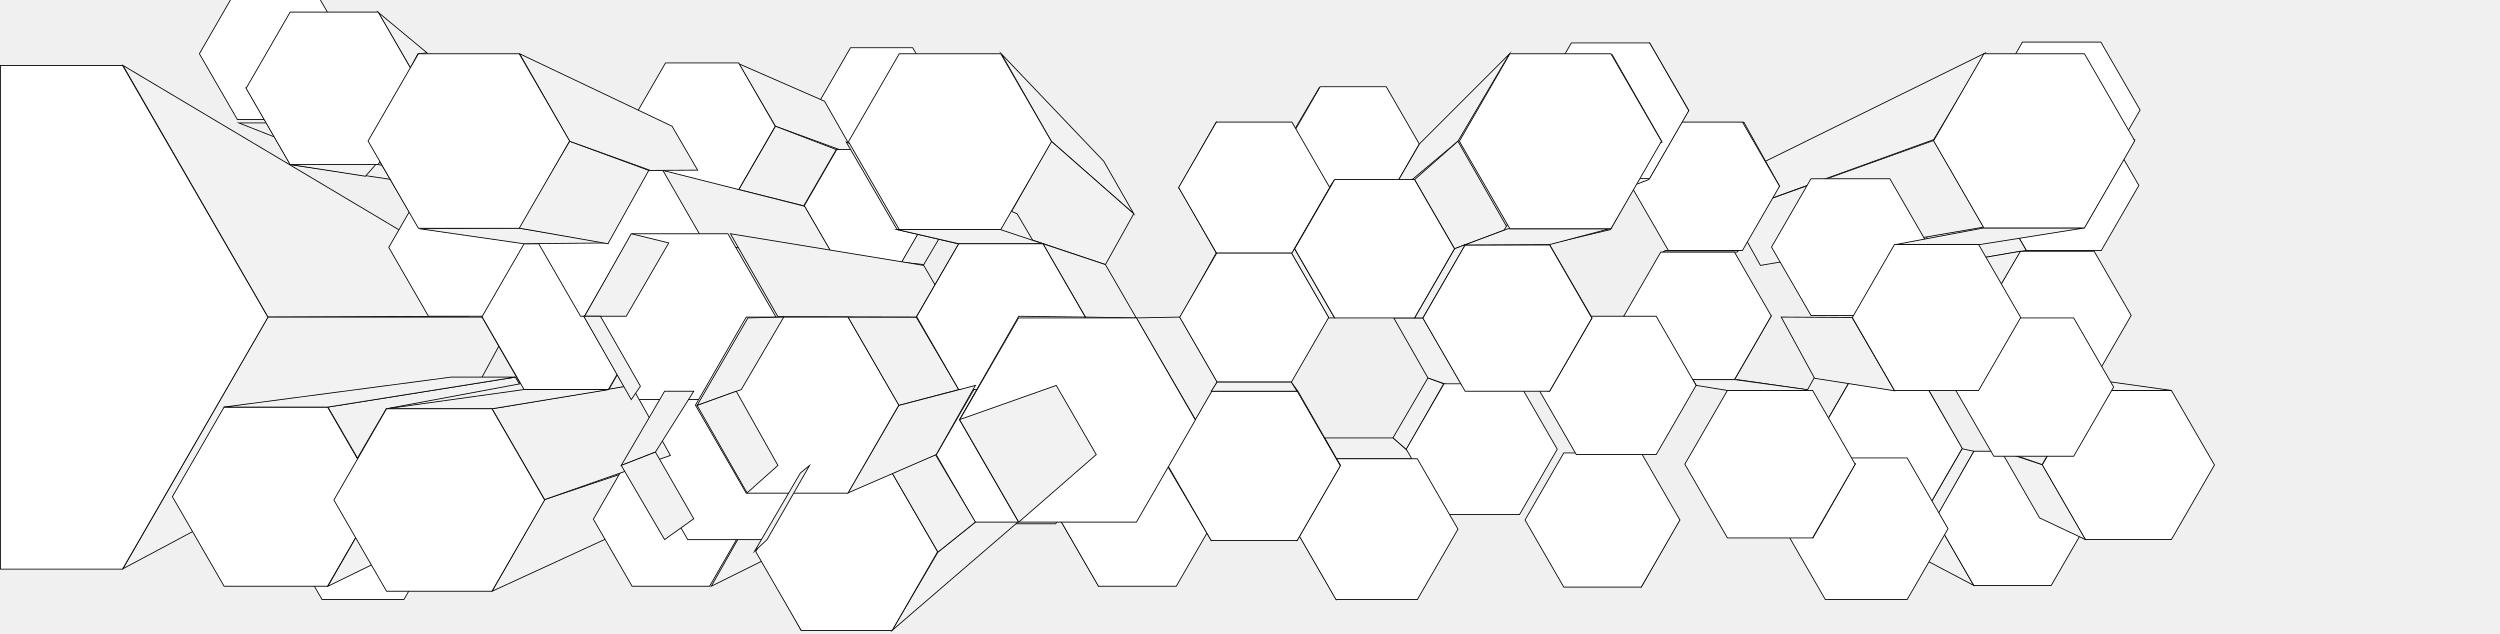
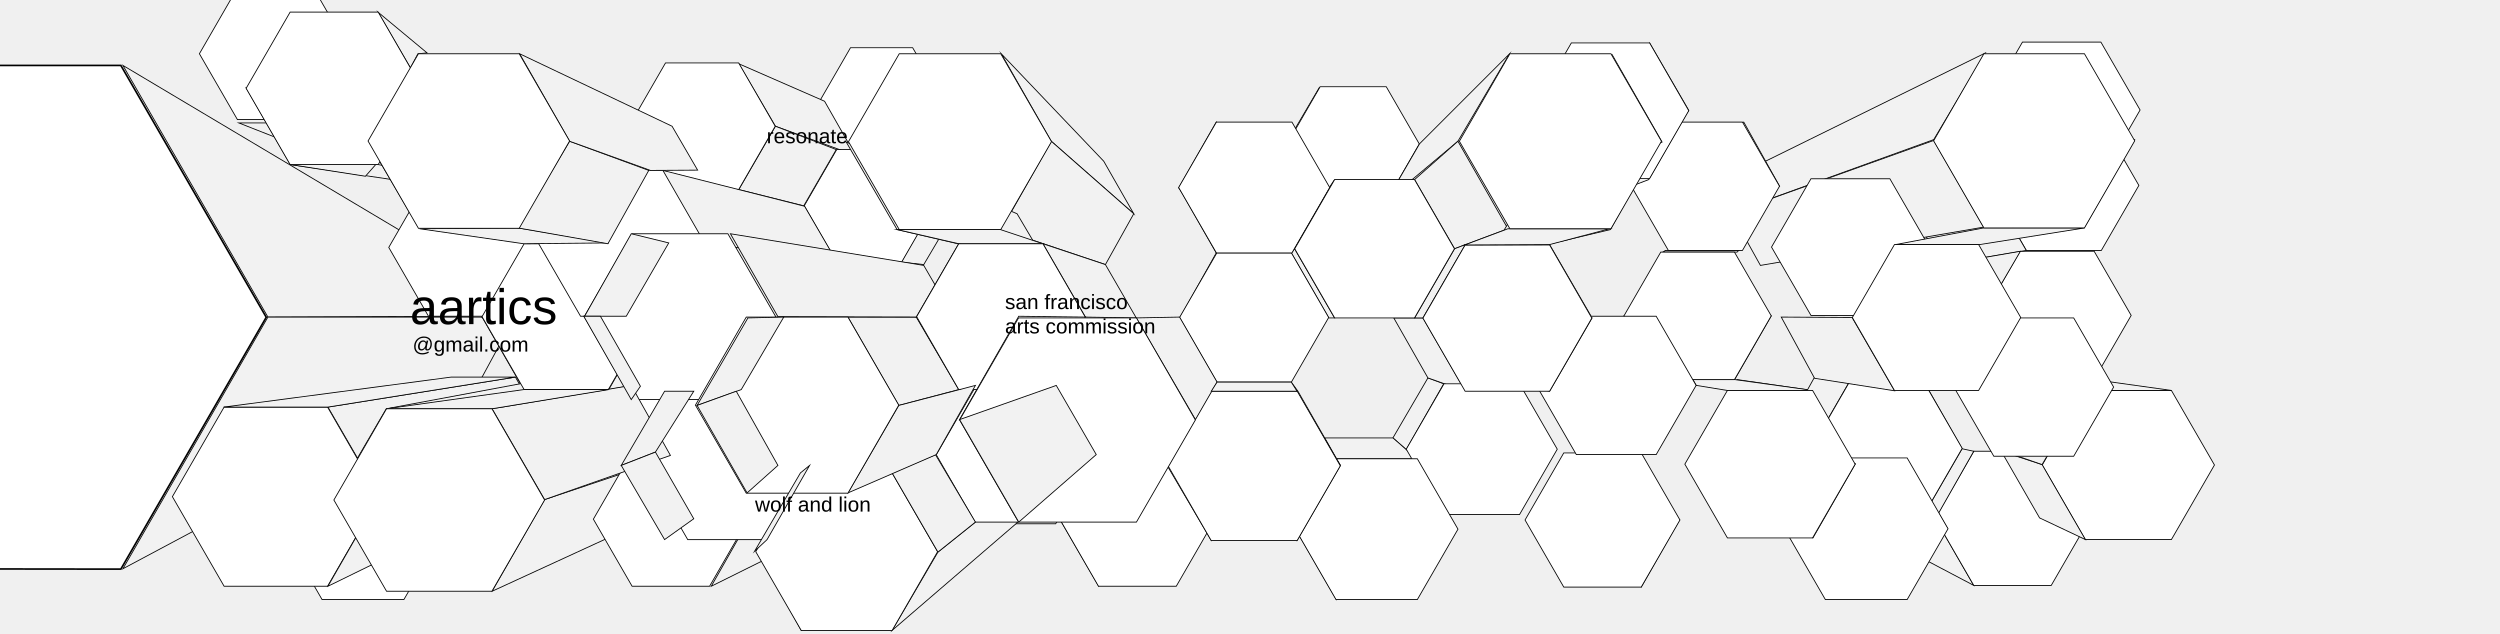
<svg xmlns="http://www.w3.org/2000/svg" width="3000" height="760" viewBox="0 0 3000 760">
  <defs>
    <style>
      .cls-1 {
        fill: #f2f2f2;
      }

-       .cls-1, .cls-2 {
+       .cls-1, .cls-2, .cls-3 {
        stroke: #000;
        stroke-miterlimit: 10;
      }

-       .cls-2 {
+       .cls-2, .cls-3 {
        fill: #fff;
+       }
+ 
+       .cls-3 {
+         stroke-width: 2px;
+       }
+ 
+       .cls-4 {
+         font-size: 25px;
+       }
+ 
+       .cls-4, .cls-5 {
+         font-family: ArialMT, Arial;
+       }
+ 
+       .cls-5 {
+         font-size: 60px;
      }
    </style>
  </defs>
  <g id="_04stage" data-name="04stage">
    <polygon id="s63" class="cls-1" points="1538.5 192.5 1572.5 132.5 1583.5 104.5 1543.5 172.5 1538.5 192.5" />
    <polygon id="_25" data-name="25" class="cls-2" points="1663.51 104.08 1584.17 104.08 1544.5 172.79 1584.17 241.5 1663.51 241.5 1703.17 172.79 1663.51 104.08" />
    <polygon id="s41" class="cls-1" points="1425.5 241.5 1464.5 312.5 1459.5 303.5 1414.5 224.5 1425.5 241.5" />
    <polygon id="s88" class="cls-1" points="2374.5 292.5 2273.5 292.5 2380.5 272.5 2501.5 272.5 2374.5 292.5" />
    <polygon id="s40" class="cls-1" points="1416.5 380.5 1459.5 303.5 1464.5 312.5 1425.5 379.5 1416.5 380.5" />
    <polygon id="s52" class="cls-1" points="1425.5 240.5 1464.5 167.5 1459.5 146.5 1414.5 225.5 1425.5 240.5" />
    <polygon id="s60" class="cls-1" points="1732.5 460.5 1713.5 453.5 1671.5 525.5 1687.5 539.5 1732.5 460.5" />
    <polygon id="s62" class="cls-1" points="1554.5 634.5 1537.5 567.5 1576.5 629.5 1602.5 717.5 1554.5 634.5" />
    <polygon id="s59" class="cls-1" points="1707.5 381.5 1758.5 469.5 1713.5 453.5 1672.5 381.5 1707.5 381.5" />
    <polygon id="s61" class="cls-1" points="1589.5 525.5 1671.5 525.5 1687.5 539.5 1700.5 550.5 1603.5 550.5 1589.5 525.5" />
    <polygon id="s57" class="cls-1" points="1663.5 241.5 1703.5 172.5 1811.5 64.5 1749.5 169.5 1663.5 241.5" />
    <polygon id="s56" class="cls-1" points="1745.5 298.5 1697.5 215.5 1749.5 169.5 1809.5 274.5 1745.5 298.5" />
    <polygon id="s94" class="cls-1" points="2187.5 564.5 2222.5 625.5 2368.5 702.5 2322.5 622.5 2187.5 564.5" />
    <polygon id="_42" data-name="42" class="cls-2" points="2461.48 541.5 2368.52 541.5 2322.05 622 2368.52 702.5 2461.48 702.5 2507.95 622 2461.48 541.5" />
    <polygon id="_50" data-name="50" class="cls-2" points="2521.61 144.5 2431.54 144.5 2386.5 222.5 2431.54 300.51 2521.61 300.51 2566.64 222.5 2521.61 144.5" />
    <polygon id="_49" data-name="49" class="cls-2" points="2512.96 301.5 2424.04 301.5 2379.59 378.5 2424.04 455.5 2512.96 455.5 2557.41 378.5 2512.96 301.5" />
    <polygon id="_48" data-name="48" class="cls-2" points="2605.67 468.5 2502.33 468.5 2450.65 558 2502.33 647.5 2605.67 647.5 2657.35 558 2605.67 468.5" />
    <polygon id="_51" data-name="51" class="cls-2" points="2521.05 50.5 2426.95 50.5 2379.89 132 2426.95 213.5 2521.05 213.5 2568.11 132 2521.05 50.5" />
    <polygon id="s87" class="cls-1" points="2182.5 317.5 2222.5 255.5 2561.5 167.5 2501.5 272.5 2182.5 317.5" />
    <polygon id="s90" class="cls-1" points="2294.5 255.5 2386.5 222.5 2431.5 300.5 2331.5 317.5 2294.5 255.5" />
    <polygon id="s92" class="cls-1" points="2077.5 255.5 2320.5 167.5 2382.5 63.5 2118.5 193.5 2077.5 255.5" />
    <polygon id="s91" class="cls-1" points="2112.5 318.5 2380.5 272.5 2320.5 168.5 2077.5 255.5 2112.5 318.5" />
    <polygon id="s89" class="cls-1" points="2331.5 317.5 2424.5 301.5 2379.5 378.5 2294.5 379.5 2331.5 317.5" />
    <polygon id="s85" class="cls-1" points="2447.5 621.5 2502.5 647.5 2450.5 557.5 2401.5 541.5 2447.5 621.5" />
    <polygon id="s84" class="cls-1" points="2287.5 548.5 2243.5 538.5 2287.5 616.5 2336.5 633.5 2287.5 548.5" />
    <polygon id="s82" class="cls-1" points="2173.5 468.5 2084.5 455.5 2137.5 524.5 2226.5 556.5 2173.5 468.5" />
    <polygon id="s80" class="cls-1" points="2081.5 455.5 2125.5 379.04 2088.5 378.5 2047.5 451.5 2081.5 455.5" />
    <polygon id="s79" class="cls-1" points="2072.5 468.5 1992.5 455.5 2081.5 455.5 2175.5 468.5 2072.5 468.5" />
    <polygon id="s78" class="cls-1" points="1987.5 379.5 1948.5 379.5 1992.5 455.5 2035.5 462.5 1987.5 379.5" />
    <polygon id="s77" class="cls-1" points="1969.5 704.5 2015.5 623.5 1895.5 566.5 1862.5 628.5 1969.5 704.5" />
    <polygon id="s76" class="cls-1" points="2092.5 146.5 1972.5 193.5 2008.5 255.5 2135.5 223.5 2092.5 146.5" />
    <polygon id="s75" class="cls-1" points="1979.5 51.5 1939.5 132.5 1975.5 193.5 2026.5 132.5 1979.5 51.5" />
    <polygon id="s73" class="cls-1" points="1885.5 214.5 1825.5 241.5 1903.5 241.5 1979.5 214.5 1885.5 214.5" />
    <polygon id="s70" class="cls-1" points="1859.5 293.5 1753.5 317.5 1790.5 379.5 1910.5 381.5 1859.5 293.5" />
    <polygon id="s68" class="cls-1" points="1995.5 302.5 1998.5 300.5 2086.5 300.5 2084.5 302.5 1995.5 302.5" />
    <polygon id="s66" class="cls-1" points="2466.5 463.5 2502.5 468.5 2450.5 557.5 2418.5 546.5 2466.5 463.5" />
    <polygon id="s67" class="cls-1" points="2512.5 455.5 2605.5 468.5 2514.5 468.5 2424.5 455.5 2512.5 455.5" />
    <polygon id="s97" class="cls-1" points="2137.5 524.5 2173.5 537.5 2218.5 459.5 2177.5 452.5 2137.5 524.5" />
    <polygon id="s95" class="cls-1" points="2309.5 459.5 2274.5 463.5 2322.5 546.5 2354.5 538.5 2309.5 459.5" />
    <polygon id="s93" class="cls-1" points="2354.5 538.5 2368.5 541.5 2322.5 622.5 2309.32 616.5 2354.5 538.5" />
    <polygon id="s58" class="cls-1" points="1745.5 298.5 1758.5 293.5 1707.5 381.5 1697.5 381.5 1745.5 298.5" />
    <polygon id="s35" class="cls-1" points="1549.5 303.5 1553.5 298.5 1601.5 381.5 1594.5 381.5 1549.5 303.5" />
    <polygon id="s36" class="cls-1" points="1549.5 303.5 1595.5 224.5 1601.5 215.5 1553.5 298.5 1549.5 303.5" />
    <polygon id="s83" class="cls-1" points="2191.5 548.5 2091.5 524.5 2175.5 524.5 2289.5 548.5 2191.5 548.5" />
    <polygon id="_45" data-name="45" class="cls-2" points="2309.32 459.5 2218.68 459.5 2173.36 538 2218.68 616.5 2309.32 616.5 2354.64 538 2309.32 459.5" />
    <polygon id="_39" data-name="39" class="cls-2" points="2081.31 302.5 1992.93 302.5 1948.74 379.04 1992.93 455.58 2081.31 455.58 2125.5 379.04 2081.31 302.5" />
    <polygon id="_37" data-name="37" class="cls-2" points="2090.96 146.5 2002.04 146.5 1957.59 223.5 2002.04 300.5 2090.96 300.5 2135.41 223.5 2090.96 146.5" />
    <polygon id="_36" data-name="36" class="cls-2" points="2267.84 214.5 2173.16 214.5 2125.82 296.5 2173.16 378.5 2267.84 378.5 2315.18 296.5 2267.84 214.5" />
    <polygon id="s86" class="cls-1" points="2274.5 293.5 2380.5 273.5 2501.5 273.5 2375.5 293.5 2274.5 293.5" />
    <polygon id="_44" data-name="44" class="cls-2" points="2501.33 64.5 2380.67 64.5 2320.33 169 2380.67 273.5 2501.33 273.5 2561.67 169 2501.33 64.5" />
    <polygon id="_43" data-name="43" class="cls-2" points="2488.42 381.5 2392.58 381.5 2344.66 464.5 2392.58 547.5 2488.42 547.5 2536.34 464.5 2488.42 381.5" />
    <polygon id="s96" class="cls-1" points="2273.5 468.96 2177.5 453.96 2137.5 380.5 2222.5 380.96 2273.5 468.96" />
    <polygon id="_46" data-name="46" class="cls-2" points="2374.36 293.5 2273.33 293.5 2222.81 381 2273.33 468.5 2374.36 468.5 2424.88 381 2374.36 293.5" />
    <polygon id="_47" data-name="47" class="cls-2" points="2288.57 549.5 2190.43 549.5 2141.35 634.5 2190.43 719.5 2288.57 719.5 2337.65 634.5 2288.57 549.5" />
    <polygon id="s81" class="cls-1" points="2175.5 645.5 2155.5 634.5 2204.5 549.5 2226.5 556.5 2175.5 645.5" />
    <polygon id="_26" data-name="26" class="cls-2" points="1549.67 303.5 1460.18 303.5 1415.43 381 1460.18 458.5 1549.67 458.5 1594.41 381 1549.67 303.5" />
    <polygon id="_27" data-name="27" class="cls-2" points="1550.32 146.5 1459.68 146.5 1414.36 225 1459.68 303.5 1550.32 303.5 1595.64 225 1550.32 146.5" />
    <polygon id="_28" data-name="28" class="cls-2" points="1697.42 215.5 1601.58 215.5 1553.66 298.5 1601.58 381.5 1697.42 381.5 1745.34 298.5 1697.42 215.5" />
    <polygon id="_33" data-name="33" class="cls-2" points="1823.42 460.56 1732.81 460.56 1687.5 539.03 1732.81 617.5 1823.42 617.5 1868.72 539.03 1823.42 460.56" />
    <polygon id="_32" data-name="32" class="cls-2" points="1969.48 543.5 1876.52 543.5 1830.05 624 1876.52 704.5 1969.48 704.5 2015.95 624 1969.48 543.5" />
    <polygon id="_41" data-name="41" class="cls-2" points="1987.42 379.5 1891.58 379.5 1843.66 462.5 1891.58 545.5 1987.42 545.5 2035.34 462.5 1987.42 379.5" />
    <polygon id="s74" class="cls-1" points="1978.5 215.5 1957.5 223.5 2002.5 146.5 2025.5 133.5 1978.5 215.5" />
    <polygon id="_38" data-name="38" class="cls-2" points="1979.54 51.5 1885.62 51.5 1838.66 132.84 1885.62 214.17 1979.54 214.17 2026.5 132.84 1979.54 51.5" />
    <polygon id="_40" data-name="40" class="cls-2" points="2175.09 468.5 2072.91 468.5 2021.81 557 2072.91 645.5 2175.09 645.5 2226.19 557 2175.09 468.5" />
    <polygon id="s71" class="cls-1" points="1859.5 469.5 1753.5 442.5 1790.5 379.5 1910.5 381.5 1859.5 469.5" />
    <polygon id="s69" class="cls-1" points="1990.5 170.5 1825.5 241.5 1784.5 310.5 1932.5 275.5 1990.5 170.5" />
    <polygon id="_35" data-name="35" class="cls-2" points="1859.52 293.96 1758.17 293.96 1707.5 381.73 1758.17 469.5 1859.52 469.5 1910.19 381.73 1859.52 293.96" />
    <polygon id="_34" data-name="34" class="cls-2" points="1700.79 550.5 1603.21 550.5 1554.43 635 1603.21 719.5 1700.79 719.5 1749.57 635 1700.79 550.5" />
    <polygon id="s55" class="cls-1" points="1859.5 293.5 1931.5 274.5 1809.5 274.5 1757.5 293.96 1859.5 293.5" />
    <polygon id="s72" class="cls-1" points="1934.5 65.5 1838.5 133.5 1886.5 215.5 1994.5 170.5 1934.5 65.5" />
    <polygon id="_31" data-name="31" class="cls-2" points="1933.12 64.5 1811.88 64.5 1751.26 169.5 1811.88 274.5 1933.12 274.5 1993.74 169.5 1933.12 64.5" />
    <polygon id="s110" class="cls-1" points="1035.5 193.5 1100.5 194.5 1101.5 186.5 1028.5 187.5 1035.5 193.5" />
    <polygon id="s1" class="cls-1" points="286.5 147.5 378.5 147.5 451.5 181.5 375.5 182.5 286.5 147.5" />
    <polygon id="_2" data-name="2" class="cls-2" points="376.11 -14.5 284.89 -14.5 239.28 64.5 284.89 143.5 376.11 143.5 421.72 64.5 376.11 -14.5" />
    <polygon id="s33" class="cls-1" points="147.5 78.5 321.5 380.5 562.5 379.5 513.5 296.5 147.5 78.5" />
    <polygon id="s32" class="cls-1" points="147.5 682.5 578.5 452.5 617.5 380.5 321.5 380.5 147.5 682.5" />
    <polygon id="s3" class="cls-1" points="393.5 488.5 455.5 595.5 659.5 525.5 618.5 452.5 393.5 488.5" />
    <polygon id="s20" class="cls-1" points="1019.5 170.5 1220.5 256.5 1253.5 193.5 1080.5 64.5 1019.5 170.5" />
    <polygon id="s23" class="cls-1" points="1222.5 379.5 1257.5 442.5 1150.5 467.5 1099.5 380.5 1222.5 379.5" />
    <polygon id="s50" class="cls-1" points="1017.5 380.5 1099.5 380.5 1150.5 467.5 1078.5 486.5 1017.5 380.5" />
    <polygon id="s19" class="cls-1" points="470.5 215.5 560.5 215.5 453.5 197.5 348.5 197.5 470.5 215.5" />
    <polygon id="s18" class="cls-1" points="441.5 169.5 578.5 206.5 628.5 292.5 502.5 273.5 441.5 169.5" />
    <polygon id="s17" class="cls-1" points="695.5 379.5 578.5 380.5 628.5 292.5 730.5 319.5 695.5 379.5" />
    <polygon id="s16" class="cls-1" points="695.5 379.5 731.5 440.5 628.5 467.5 578.5 380.5 695.5 379.5" />
    <polygon id="s15" class="cls-1" points="744.5 524.5 659.5 524.5 590.5 549.5 685.5 549.5 744.5 524.5" />
    <polygon id="s14" class="cls-1" points="463.5 490.5 731.5 440.5 699.5 504.5 400.5 598.5 463.5 490.5" />
    <polygon id="s9" class="cls-1" points="1108.5 194.5 1068.5 173.5 1108.5 104.5 1144.5 131.5 1108.5 194.5" />
    <polygon id="s8" class="cls-1" points="1108.5 194.5 1144.5 256.5 1108.5 242.5 1068.5 173.5 1108.5 194.5" />
    <polygon id="s7" class="cls-1" points="1144.5 256.5 1220.5 256.5 1188.5 242.5 1108.5 242.5 1144.5 256.5" />
    <polygon id="_9" data-name="9" class="cls-2" points="1095.2 57.28 1020.59 57.28 983.29 121.89 1020.59 186.5 1095.2 186.5 1132.5 121.89 1095.2 57.28" />
    <polygon id="s48" class="cls-1" points="1108.5 317.5 1081.5 314.5 1120.5 246.5 1144.5 256.5 1108.5 317.5" />
    <polygon id="s54" class="cls-1" points="886.5 76.5 989.5 121.5 1026.5 186.5 930.5 151.5 886.5 76.5" />
    <polygon id="_10" data-name="10" class="cls-2" points="1081.97 179.5 1004.03 179.5 965.06 247 1004.03 314.5 1081.97 314.5 1120.94 247 1081.97 179.5" />
    <polygon id="_5" data-name="5" class="cls-2" points="484.65 549.5 386.5 549.5 337.43 634.5 386.5 719.5 484.65 719.5 533.73 634.5 484.65 549.5" />
    <polygon id="s43" class="cls-1" points="590.5 709.5 777.5 623.5 823.5 542.5 653.5 599.5 590.5 709.5" />
    <polygon id="s53" class="cls-1" points="853.5 703.5 899.5 622.5 1037.5 567.5 1004.5 628.5 853.5 703.5" />
    <polygon id="_14" data-name="14" class="cls-2" points="851.5 542.5 758.52 542.5 712.05 623 758.52 703.5 851.48 703.5 897.95 623 851.5 542.5" />
    <polygon id="_13" data-name="13" class="cls-2" points="804.44 379.5 708.02 379.5 659.82 463 708.02 546.5 804.44 546.5 852.65 463 804.44 379.5" />
    <polygon id="s29" class="cls-1" points="1329 567.5 1271.5 622.5 1318.5 703.5 1363.5 628.5 1329 567.5" />
    <polygon id="_23" data-name="23" class="cls-2" points="1411.51 541.83 1318.17 541.83 1271.5 622.66 1318.17 703.5 1411.51 703.5 1458.18 622.66 1411.51 541.83" />
    <polygon id="s27" class="cls-1" points="1364.5 503.5 1434.5 504.5 1409.5 541.5 1318.5 541.5 1364.5 503.5" />
    <polygon id="s28" class="cls-1" points="1328.5 567.5 1364.5 503.5 1318.5 541.5 1271.5 622.5 1328.5 567.5" />
    <polygon id="_19" data-name="19" class="cls-2" points="1266.86 462.96 1171.29 462.96 1123.5 545.73 1171.29 628.5 1266.86 628.5 1314.65 545.73 1266.86 462.96" />
    <polygon id="s26" class="cls-1" points="961.5 756.5 1147.5 628.5 1109.5 567.5 909.5 661.5 961.5 756.5" />
    <polygon id="_15" data-name="15" class="cls-2" points="928.1 469.5 825.29 469.5 773.89 558.53 825.29 647.57 928.1 647.57 979.5 558.53 928.1 469.5" />
    <polygon id="s42" class="cls-1" points="886.5 227.5 964.5 247 1003.5 179.5 930.5 151.5 886.5 227.5" />
    <polygon id="_8" data-name="8" class="cls-2" points="886.38 75.5 798.62 75.5 754.74 151.5 798.62 227.5 886.38 227.5 930.26 151.5 886.38 75.5" />
    <polygon id="s2" class="cls-1" points="348.5 197.5 295.5 105.5 453.5 194.5 438.5 211.5 348.5 197.5" />
    <polygon id="_6" data-name="6" class="cls-2" points="609.57 214.29 514.19 214.29 466.5 296.9 514.19 379.5 609.57 379.5 657.26 296.9 609.57 214.29" />
    <polygon id="s45" class="cls-1" points="730.5 467.5 757.5 462.5 804.5 380.5 780.5 380 730.5 467.5" />
    <polygon id="_12" data-name="12" class="cls-2" points="729.98 292.5 628.95 292.5 578.43 380 628.95 467.5 729.98 467.5 780.5 380 729.98 292.5" />
    <polygon id="_11" data-name="11" class="cls-2" points="797.88 204.16 696.66 204.16 646.04 291.83 696.66 379.5 797.88 379.5 848.5 291.83 797.88 204.16" />
    <polygon id="s100" class="cls-1" points="795.5 204.5 845.5 291.5 1004.5 314.5 965.5 247.5 795.5 204.5" />
    <polygon id="s49" class="cls-1" points="876.5 280.5 1108.5 318.5 1144.5 380.51 933.5 380 876.5 280.5" />
    <polygon id="_16" data-name="16" class="cls-2" points="873.45 280.5 758.55 280.5 701.11 380 758.55 479.5 873.45 479.5 930.89 380 873.45 280.5" />
    <polygon id="s4" class="cls-1" points="628.5 292.5 503.5 274.5 621.5 273.5 730.5 291.5 628.5 292.5" />
    <polygon id="_17" data-name="17" class="cls-2" points="1188.41 104.5 1108.74 104.5 1068.9 173.5 1108.74 242.5 1188.41 242.5 1228.25 173.5 1188.41 104.5" />
    <polygon id="s34" class="cls-1" points="453.5 14.5 512.5 63.5 501.5 64.5 492.5 81.5 453.5 14.5" />
    <polygon id="_3" data-name="3" class="cls-2" points="393.06 488.5 268.94 488.5 206.87 596 268.94 703.5 393.06 703.5 455.13 596 393.06 488.5" />
    <polygon id="_4" data-name="4" class="cls-2" points="453.83 14.5 348.17 14.5 295.35 106 348.17 197.5 453.83 197.5 506.65 106 453.83 14.5" />
    <polygon id="s107" class="cls-1" points="1201.5 64.5 1324.5 193.5 1360.5 256.5 1261.5 169.5 1201.5 64.5" />
    <polygon id="s106" class="cls-1" points="1201.5 275.5 1261.5 169.5 1360.5 256.5 1326.5 317.5 1251.57 292.32 1201.5 275.5" />
    <polygon id="s65" class="cls-1" points="967.5 558.5 1072.74 558.5 1065.5 567.5 956.5 567.5 967.5 558.5" />
    <polygon id="s21" class="cls-1" points="1220.5 256.5 1256.5 317.5 1076.5 275.5 1015.5 170.5 1220.5 256.5" />
    <polygon id="s30" class="cls-1" points="1150.5 292.5 1251.5 292.5 1200.5 275.5 1076.5 275.5 1150.5 292.5" />
    <polygon id="s22" class="cls-1" points="1256.5 317.5 1222.5 379.5 1099.5 380.5 1150.5 292.5 1256.5 317.5" />
    <polygon id="_24" data-name="24" class="cls-2" points="1200.91 64.5 1079.09 64.5 1018.18 170 1079.09 275.5 1200.91 275.5 1261.82 170 1200.91 64.5" />
    <polygon id="s102" class="cls-1" points="1070.5 756.5 1221.5 626.5 1170.5 626.5 1125.5 662.5 1070.5 756.5" />
    <polygon id="_21" data-name="21" class="cls-2" points="1070.56 567.5 961.44 567.5 906.88 662 961.44 756.5 1070.56 756.5 1125.12 662 1070.56 567.5" />
    <polygon id="s64" class="cls-1" points="1125.5 662.5 1070.5 567.5 1122.5 545.5 1170.5 626.5 1125.5 662.5" />
    <polygon id="s47" class="cls-1" points="621.5 273.5 683.5 169.5 778.5 204.5 729.5 292.5 621.5 273.5" />
    <polygon id="s46" class="cls-1" points="623.5 64.5 683.5 169.5 780.5 204.5 837.15 204.16 806.5 151.5 623.5 64.5" />
    <polygon id="s44" class="cls-1" points="653.5 599.5 804.5 546.5 757.5 462.5 590.5 490.5 653.5 599.5" />
    <polygon id="s5" class="cls-1" points="730.5 467.5 590.5 490.5 463.5 490.5 628.5 467.5 730.5 467.5" />
    <polygon id="s37" class="cls-1" points="1453.5 648.5 1458.5 622.5 1411.5 541.5 1400.5 558.5 1453.5 648.5" />
    <polygon id="s109" class="cls-1" points="1554.5 634.5 1556.5 648.5 1608.5 558.5 1603.5 550.5 1554.5 634.5" />
    <polygon id="s108" class="cls-1" points="1608.5 558.5 1589.5 527.5 1549.5 458.5 1557.5 469.5 1608.5 558.5" />
    <polygon id="_29" data-name="29" class="cls-2" points="1556.67 469.5 1453.33 469.5 1401.65 559 1453.33 648.5 1556.67 648.5 1608.35 559 1556.67 469.5" />
    <polygon id="s104" class="cls-1" points="1434.5 503.5 1460.5 458.5 1415.5 380.5 1363.5 381.5 1434.5 503.5" />
    <polygon id="_7" data-name="7" class="cls-2" points="623.04 64.5 502.11 64.5 441.65 169.22 502.11 273.95 623.04 273.95 683.5 169.22 623.04 64.5" />
    <polygon id="s105" class="cls-1" points="1326.5 317.5 1363.5 381.5 1302.5 380.5 1251.5 292.5 1326.5 317.5" />
    <polygon id="_22" data-name="22" class="cls-2" points="1251.52 292.5 1150.48 292.5 1099.96 380 1150.48 467.5 1251.52 467.5 1302.04 380 1251.52 292.5" />
    <polygon id="s103" class="cls-1" points="1453.5 469.5 1556.5 469.5 1549.5 458.5 1460.5 458.5 1453.5 469.5" />
    <polygon id="s51" class="cls-1" points="1222.5 379.5 1151.5 503.5 1251.5 467.5 1302.5 380.5 1222.5 379.5" />
    <polygon id="s101" class="cls-1" points="1017.5 591.5 1123.5 545.5 1170.5 462.5 1078.5 486.5 1017.5 591.5" />
    <polygon id="s99" class="cls-1" points="590.5 549.5 455.5 595.5 393.5 703.5 534.5 634.5 590.5 549.5" />
    <polygon id="_18" data-name="18" class="cls-2" points="590.3 490.5 463.86 490.5 400.64 600 463.86 709.5 590.3 709.5 653.52 600 590.3 490.5" />
    <polygon id="_20" data-name="20" class="cls-2" points="1017.5 380.51 895.5 380.51 834.5 486.17 895.5 591.82 1017.5 591.82 1078.5 486.17 1017.5 380.51" />
    <polygon id="_30" data-name="30" class="cls-2" points="1363.72 381.5 1222.28 381.5 1151.55 504 1222.28 626.5 1363.72 626.5 1434.45 504 1363.72 381.5" />
    <polygon id="s98" class="cls-1" points="268.5 488.5 541.5 452.5 618.5 452.5 393.5 488.5 268.5 488.5" />
    <polygon id="s11" class="cls-1" points="832.5 469.5 797.5 469.5 745.5 558.5 786.5 542.5 832.5 469.5" />
    <polygon id="s10" class="cls-1" points="797.5 647.5 832.5 622.5 786.5 542.5 745.5 558.5 797.5 647.5" />
    <polygon id="s6" class="cls-1" points="802.5 291.5 757.5 280.5 701.5 379.5 751.5 379.5 802.5 291.5" />
    <polygon id="s12" class="cls-1" points="720.5 379.5 700.5 379.5 757.5 479.5 768.5 463.5 720.5 379.5" />
    <polygon id="s25" class="cls-1" points="940.5 380.5 889.5 467.5 836.5 486.5 897.5 381.5 940.5 380.5" />
    <polygon id="s24" class="cls-1" points="883.5 469.5 933.5 558.5 896.5 591.5 836.5 486.5 883.5 469.5" />
    <polygon id="s31" class="cls-1" points="971.5 558.5 960.5 567.5 905.5 661.5 920.5 647.5 971.5 558.5" />
    <polygon id="s38" class="cls-1" points="1267.5 462.5 1315.5 545.5 1222.5 626.5 1151.5 503.5 1267.5 462.5" />
-     <polygon id="_1" data-name="1" class="cls-2" points="321.5 380.72 147.01 682.95 0.5 682.95 0.5 78.5 0.5 78.5 147.01 78.5 321.5 380.72" />
+     <polygon id="_1" data-name="1" class="cls-3" points="319.5 380.72 145.01 682.95 -204.5 682.5 -379.5 380.5 -204.5 78.5 145.01 78.5 319.5 380.72" />
+     <text class="cls-4" transform="translate(920 171.9)">resonate</text>
+     <text class="cls-5" transform="translate(492 388.96)">aartics</text>
+     <text class="cls-4" transform="translate(495 421.9)">@gmail.com</text>
+     <text class="cls-4" transform="translate(906 613.9)">wolf and lion</text>
+     <text class="cls-4" transform="translate(1206 370.9)">san francisco</text>
+     <text class="cls-4" transform="translate(1206 400.11)">arts commission</text>
  </g>
</svg>
